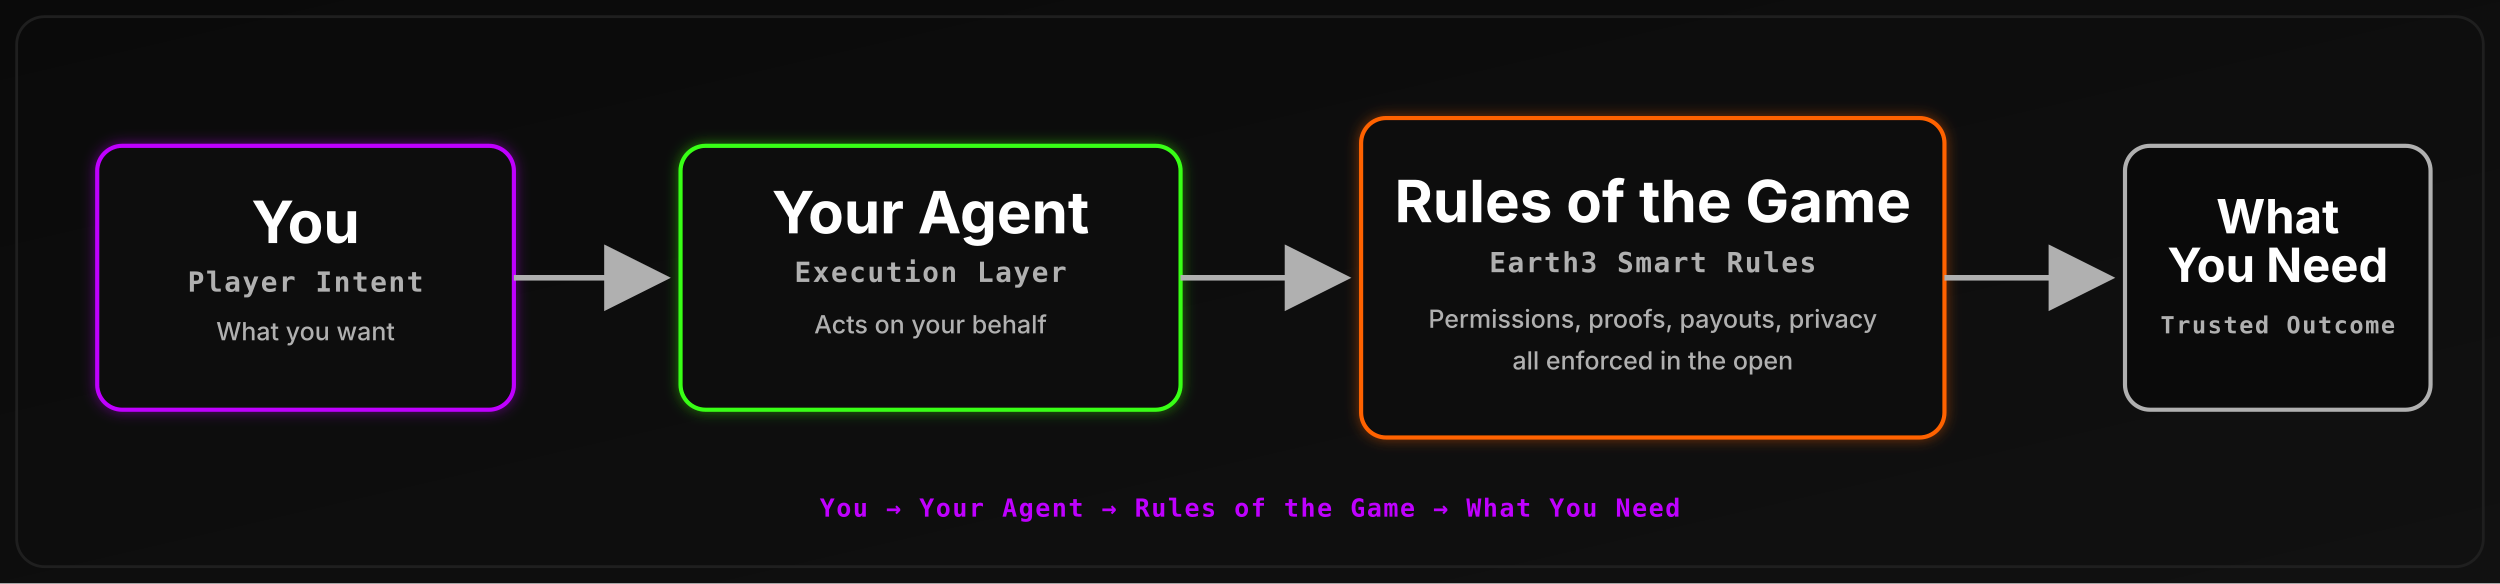
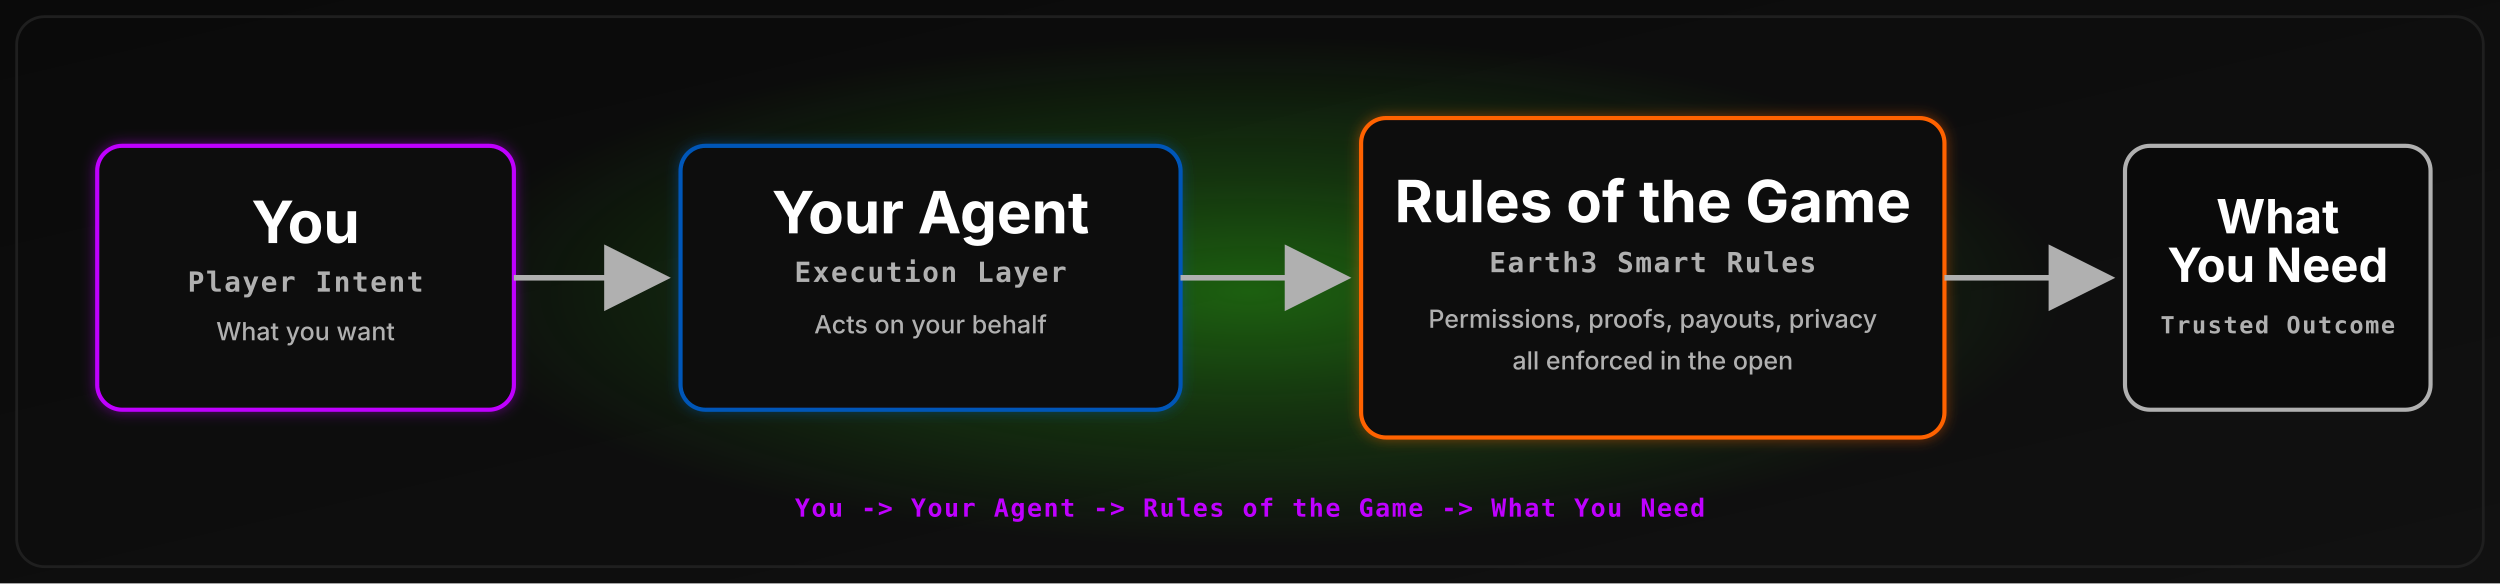
<svg xmlns="http://www.w3.org/2000/svg" width="1800" height="420" viewBox="0 0 1800 420" role="img" aria-labelledby="title desc">
  <defs>
    <linearGradient id="bg" x1="0" y1="0" x2="1" y2="1">
      <stop offset="0%" stop-color="#0A0A0A" />
      <stop offset="100%" stop-color="#111111" />
    </linearGradient>
    <filter id="glowP" x="-50%" y="-50%" width="200%" height="200%">
      <feDropShadow dx="0" dy="0" stdDeviation="5" flood-color="#BF00FF" flood-opacity="0.45" />
    </filter>
+     <radialGradient id="centerGlow" cx="50%" cy="50%" r="46%">
+       <stop offset="0%" stop-color="#39FF14" stop-opacity="0.34" />
+       <stop offset="45%" stop-color="#39FF14" stop-opacity="0.16" />
+       <stop offset="100%" stop-color="#39FF14" stop-opacity="0" />
+     </radialGradient>
    <filter id="glowG" x="-50%" y="-50%" width="200%" height="200%">
-       <feDropShadow dx="0" dy="0" stdDeviation="5" flood-color="#39FF14" flood-opacity="0.45" />
+       <feDropShadow dx="0" dy="0" stdDeviation="5" flood-color="#0057B8" flood-opacity="0.46" />
    </filter>
    <filter id="glowO" x="-50%" y="-50%" width="200%" height="200%">
      <feDropShadow dx="0" dy="0" stdDeviation="5" flood-color="#FF6200" flood-opacity="0.45" />
    </filter>
    <marker id="arrow" markerWidth="12" markerHeight="12" refX="10" refY="6" orient="auto">
      <path d="M0,0 L12,6 L0,12 Z" fill="#B0B0B0" />
    </marker>
    <style>
      .label{font:700 42px 'Inter',system-ui,sans-serif; fill:#FFFFFF}
      .sub{font:600 20px 'Space Mono',ui-monospace,monospace; fill:#B0B0B0; letter-spacing:1.1px; text-transform:uppercase}
      .small{font:500 18px 'Inter',system-ui,sans-serif; fill:#B0B0B0}
    </style>
  </defs>
  <rect x="0" y="0" width="1800" height="420" fill="url(#bg)" />
  <rect x="12" y="12" width="1776" height="396" rx="20" fill="none" stroke="#1F1F1F" stroke-width="2" />
+   <ellipse cx="900" cy="210" rx="640" ry="200" fill="url(#centerGlow)" />
  <rect x="70" y="105" width="300" height="190" rx="18" fill="#0A0A0A" stroke="#BF00FF" stroke-width="3" filter="url(#glowP)" />
  <text x="220" y="175" text-anchor="middle" class="label">You</text>
  <text x="220" y="210" text-anchor="middle" class="sub">Player Intent</text>
  <text x="220" y="245" text-anchor="middle" class="small">What you want</text>
-   <rect x="490" y="105" width="360" height="190" rx="18" fill="#0A0A0A" stroke="#39FF14" stroke-width="3" filter="url(#glowG)" />
+   <rect x="490" y="105" width="360" height="190" rx="18" fill="#0A0A0A" stroke="#0057B8" stroke-width="3" filter="url(#glowG)" />
  <text x="670" y="168" text-anchor="middle" class="label">Your Agent</text>
  <text x="670" y="203" text-anchor="middle" class="sub">Execution Layer</text>
  <text x="670" y="240" text-anchor="middle" class="small">Acts on your behalf</text>
  <rect x="980" y="85" width="420" height="230" rx="18" fill="#0A0A0A" stroke="#FF6200" stroke-width="3" filter="url(#glowO)" />
  <text x="1190" y="160" text-anchor="middle" class="label">Rules of the Game</text>
  <text x="1190" y="196" text-anchor="middle" class="sub">Earth3 Smart Rules</text>
  <text x="1190" y="236" text-anchor="middle" class="small">Permissions, proofs, payouts, privacy</text>
  <text x="1190" y="266" text-anchor="middle" class="small">all enforced in the open</text>
  <rect x="1530" y="105" width="220" height="190" rx="18" fill="#0A0A0A" stroke="#B0B0B0" stroke-width="3" />
  <text x="1640" y="168" text-anchor="middle" class="label" style="font-size:34px">What</text>
  <text x="1640" y="203" text-anchor="middle" class="label" style="font-size:34px">You Need</text>
  <text x="1640" y="240" text-anchor="middle" class="sub" style="font-size:17px">Trusted Outcome</text>
  <line x1="370" y1="200" x2="475" y2="200" stroke="#B0B0B0" stroke-width="4" marker-end="url(#arrow)" />
  <line x1="850" y1="200" x2="965" y2="200" stroke="#B0B0B0" stroke-width="4" marker-end="url(#arrow)" />
  <line x1="1400" y1="200" x2="1515" y2="200" stroke="#B0B0B0" stroke-width="4" marker-end="url(#arrow)" />
-   <text x="900" y="372" text-anchor="middle" class="sub" style="font-size:18px; fill:#BF00FF;">You → Your Agent → Rules of the Game → What You Need</text>
+   <text x="900" y="372" text-anchor="middle" class="sub" style="font-size:18px; fill:#BF00FF;">You -&gt; Your Agent -&gt; Rules of the Game -&gt; What You Need</text>
</svg>
